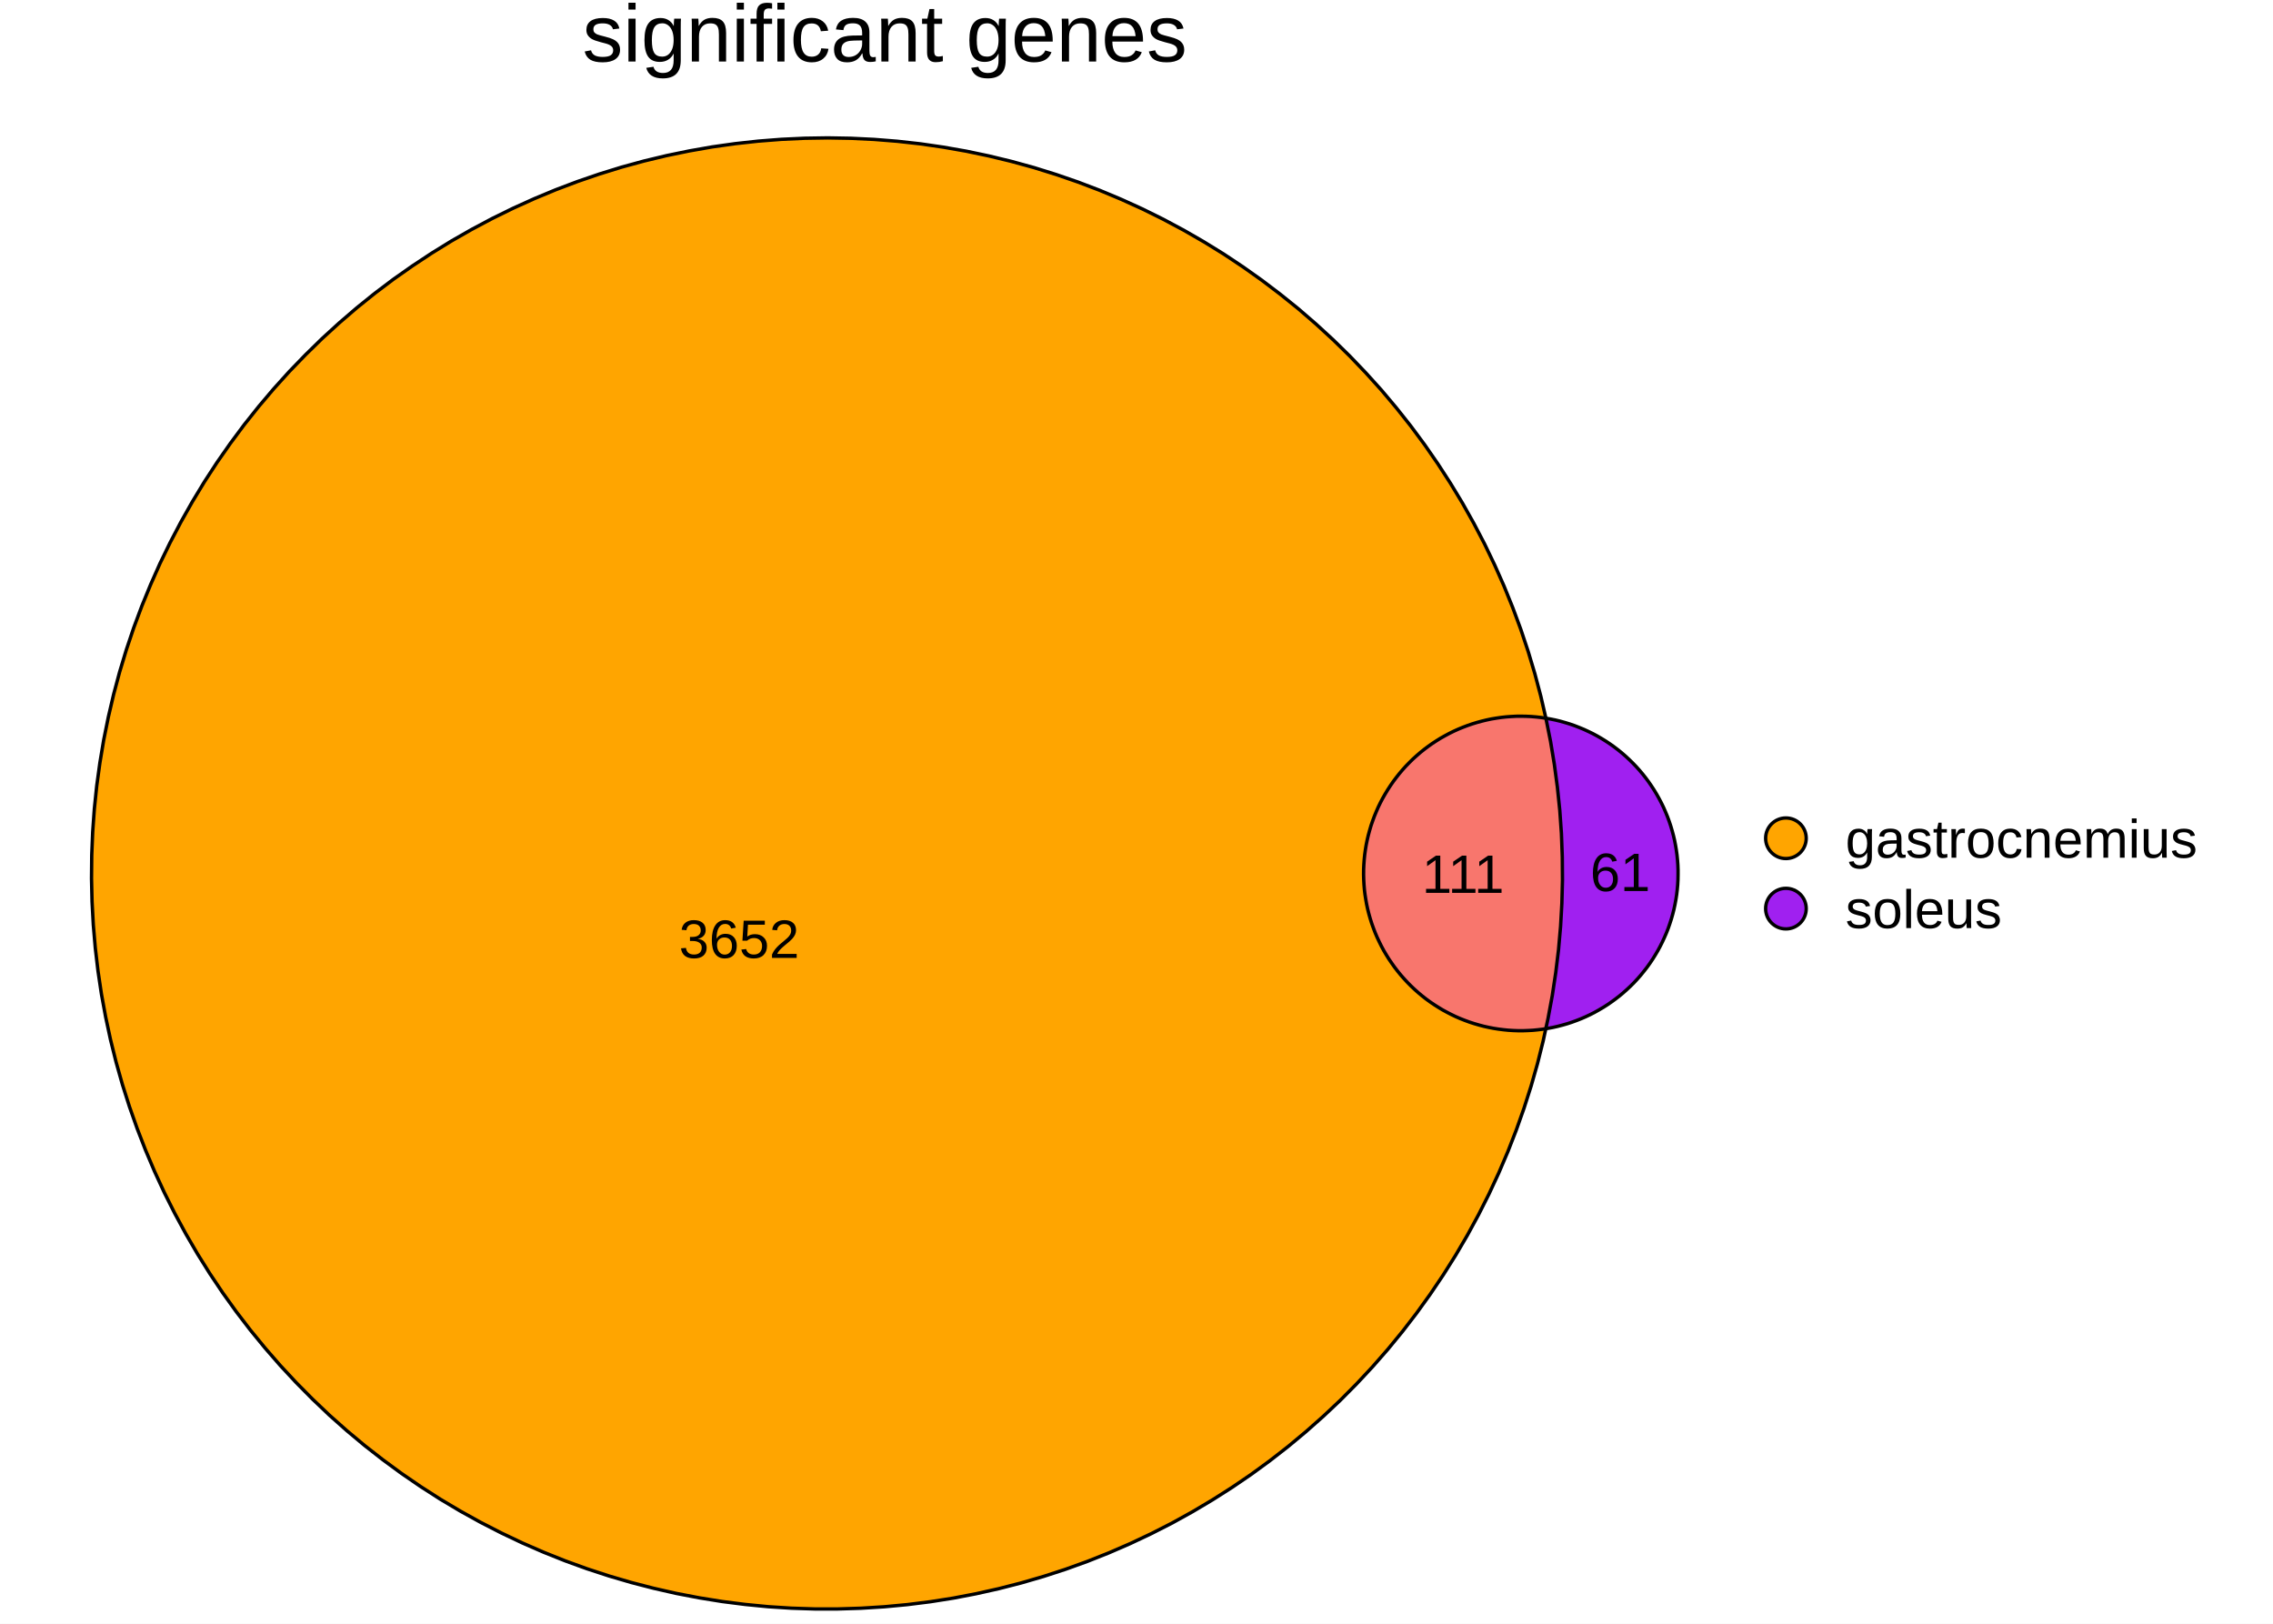
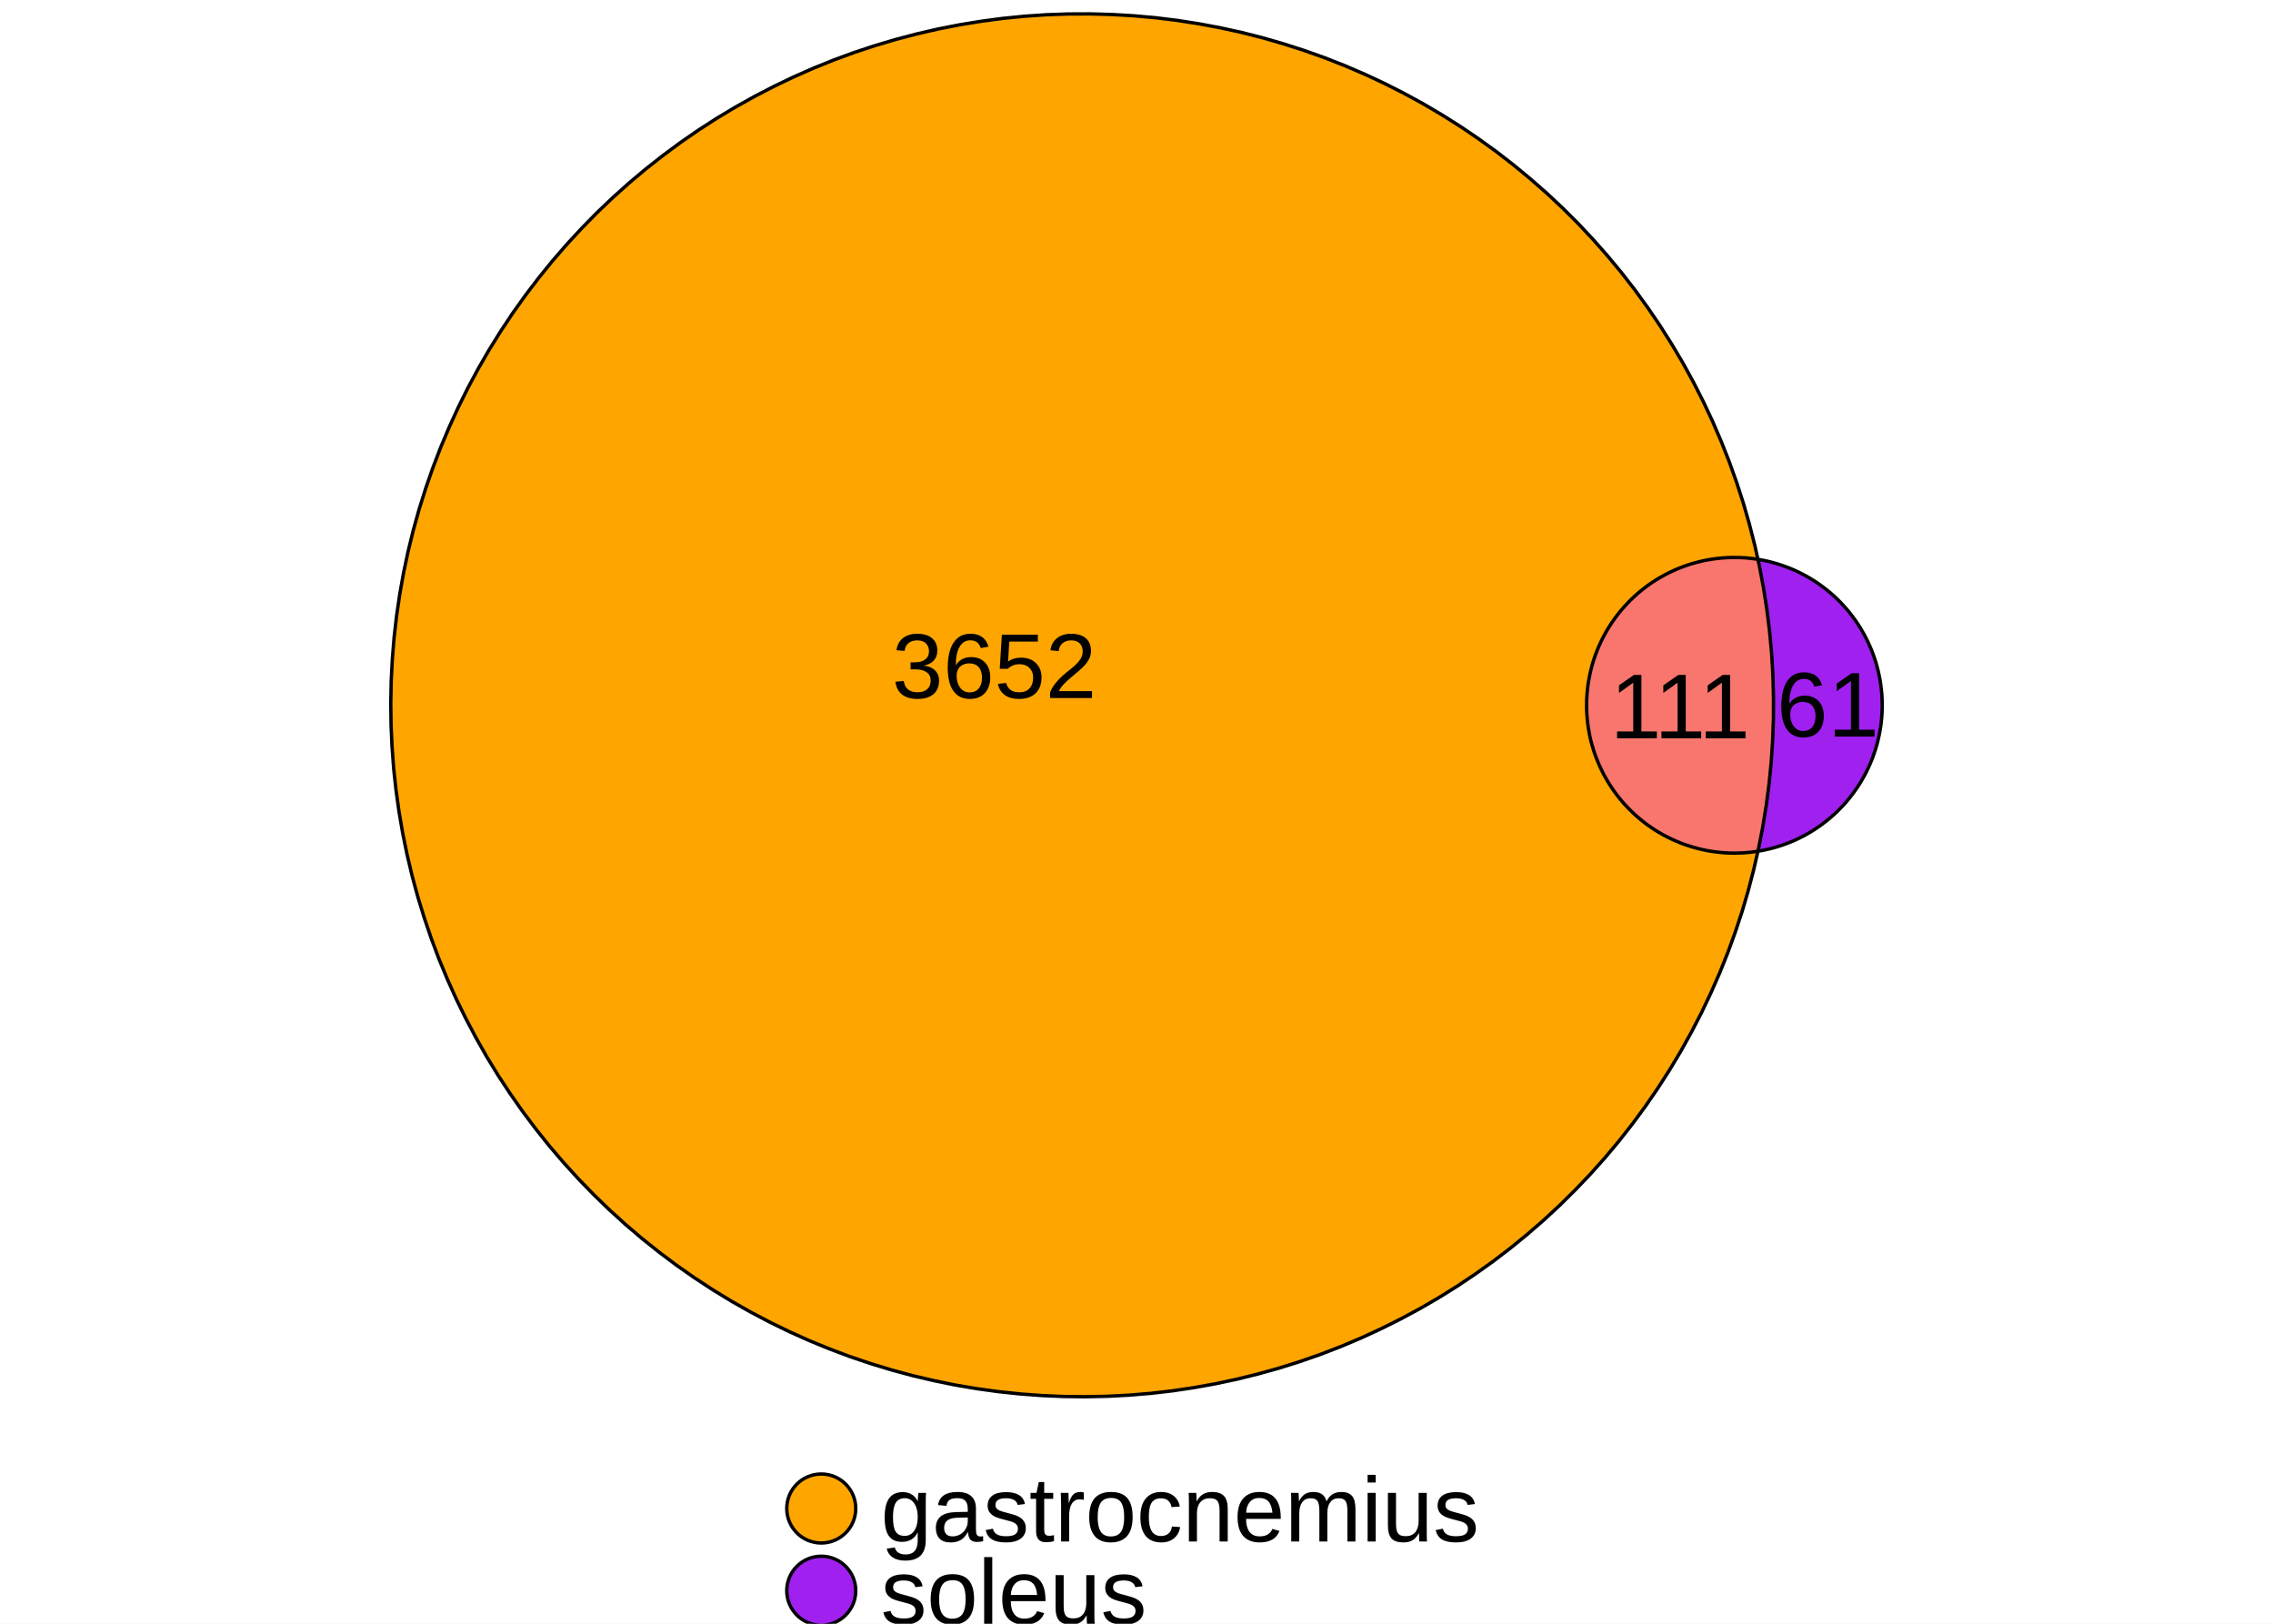
<svg xmlns="http://www.w3.org/2000/svg" class="svglite" width="504.00pt" height="360.00pt" viewBox="0 0 504.00 360.00">
  <defs>
    <style type="text/css">
    .svglite line, .svglite polyline, .svglite polygon, .svglite path, .svglite rect, .svglite circle {
      fill: none;
      stroke: #000000;
      stroke-linecap: round;
      stroke-linejoin: round;
      stroke-miterlimit: 10.00;
    }
    .svglite text {
      white-space: pre;
    }
  </style>
  </defs>
  <rect width="100%" height="100%" style="stroke: none; fill: #FFFFFF;" />
  <defs>
    <clipPath id="cpMC4wMHw1MDQuMDB8MC4wMHwzNjAuMDA=">
      <rect x="0.00" y="0.00" width="504.00" height="360.00" />
    </clipPath>
  </defs>
  <g clip-path="url(#cpMC4wMHw1MDQuMDB8MC4wMHwzNjAuMDA=)">
-     <text x="196.19" y="13.65" text-anchor="middle" style="font-size: 18.00px; font-family: &quot;Arial&quot;;" textLength="134.06px" lengthAdjust="spacingAndGlyphs">significant genes</text>
-     <circle cx="396.00" cy="185.85" r="4.50" style="stroke-width: 0.75; fill: #FFA500;" />
-     <text x="409.20" y="190.16" style="font-size: 12.00px; font-family: &quot;Arial&quot;;" textLength="78.03px" lengthAdjust="spacingAndGlyphs">gastrocnemius</text>
-     <circle cx="396.00" cy="201.45" r="4.50" style="stroke-width: 0.75; fill: #A020F0;" />
-     <text x="409.20" y="205.76" style="font-size: 12.00px; font-family: &quot;Arial&quot;;" textLength="34.68px" lengthAdjust="spacingAndGlyphs">soleus</text>
-     <path d="M 190.91 356.56 L 196.05 356.24 L 201.18 355.76 L 206.29 355.12 L 211.37 354.32 L 216.43 353.35 L 221.45 352.23 L 226.44 350.95 L 231.39 349.51 L 236.28 347.92 L 241.13 346.17 L 245.91 344.27 L 250.63 342.22 L 255.29 340.02 L 259.88 337.68 L 264.38 335.19 L 268.81 332.56 L 273.15 329.80 L 277.41 326.90 L 281.57 323.86 L 285.63 320.70 L 289.59 317.40 L 293.44 313.99 L 297.19 310.46 L 300.82 306.80 L 304.33 303.04 L 307.72 299.17 L 310.99 295.19 L 314.13 291.11 L 317.14 286.93 L 320.02 282.66 L 322.76 278.31 L 325.37 273.86 L 327.83 269.34 L 330.15 264.74 L 332.32 260.07 L 334.34 255.34 L 336.21 250.54 L 337.93 245.69 L 339.50 240.78 L 340.91 235.83 L 342.16 230.84 L 342.76 228.07 L 342.12 228.18 L 341.03 228.31 L 339.93 228.42 L 338.83 228.48 L 337.73 228.52 L 336.63 228.52 L 335.53 228.48 L 334.43 228.41 L 333.34 228.30 L 332.24 228.16 L 331.16 227.99 L 330.08 227.78 L 329.00 227.54 L 327.94 227.26 L 326.88 226.95 L 325.83 226.61 L 324.80 226.23 L 323.78 225.83 L 322.77 225.39 L 321.77 224.91 L 320.80 224.41 L 319.83 223.88 L 318.89 223.31 L 317.96 222.72 L 317.05 222.10 L 316.16 221.45 L 315.30 220.77 L 314.45 220.06 L 313.63 219.33 L 312.83 218.57 L 312.06 217.79 L 311.31 216.98 L 310.58 216.15 L 309.89 215.30 L 309.22 214.43 L 308.58 213.53 L 307.96 212.62 L 307.38 211.69 L 306.82 210.74 L 306.30 209.77 L 305.81 208.78 L 305.34 207.78 L 304.91 206.77 L 304.52 205.74 L 304.15 204.71 L 303.82 203.66 L 303.52 202.60 L 303.25 201.53 L 303.02 200.45 L 302.83 199.37 L 302.66 198.28 L 302.53 197.19 L 302.44 196.09 L 302.38 194.99 L 302.35 193.89 L 302.36 192.79 L 302.41 191.69 L 302.49 190.59 L 302.60 189.50 L 302.75 188.41 L 302.93 187.32 L 303.15 186.24 L 303.40 185.17 L 303.69 184.11 L 304.00 183.05 L 304.36 182.01 L 304.74 180.98 L 305.16 179.96 L 305.60 178.95 L 306.08 177.96 L 306.59 176.99 L 307.14 176.03 L 307.71 175.09 L 308.31 174.17 L 308.94 173.26 L 309.60 172.38 L 310.28 171.52 L 310.99 170.68 L 311.73 169.86 L 312.50 169.07 L 313.28 168.30 L 314.10 167.56 L 314.93 166.84 L 315.79 166.15 L 316.67 165.49 L 317.57 164.85 L 318.49 164.25 L 319.42 163.67 L 320.38 163.13 L 321.35 162.61 L 322.34 162.12 L 323.34 161.67 L 324.36 161.25 L 325.39 160.86 L 326.43 160.50 L 327.48 160.18 L 328.54 159.89 L 329.61 159.63 L 330.69 159.40 L 331.78 159.22 L 332.87 159.06 L 333.96 158.94 L 335.06 158.86 L 336.16 158.80 L 337.26 158.79 L 338.36 158.81 L 339.46 158.86 L 340.56 158.95 L 341.65 159.07 L 342.74 159.23 L 342.78 159.24 L 341.64 154.32 L 340.32 149.34 L 338.84 144.41 L 337.21 139.53 L 335.42 134.70 L 333.49 129.93 L 331.40 125.22 L 329.17 120.58 L 326.79 116.02 L 324.27 111.53 L 321.60 107.12 L 318.80 102.80 L 315.87 98.57 L 312.80 94.43 L 309.60 90.40 L 306.28 86.46 L 302.83 82.64 L 299.27 78.92 L 295.59 75.32 L 291.80 71.84 L 287.90 68.47 L 283.89 65.24 L 279.79 62.13 L 275.59 59.15 L 271.30 56.30 L 266.92 53.60 L 262.46 51.03 L 257.91 48.60 L 253.30 46.32 L 248.61 44.19 L 243.86 42.20 L 239.05 40.37 L 234.18 38.69 L 229.27 37.16 L 224.30 35.79 L 219.30 34.58 L 214.26 33.52 L 209.19 32.63 L 204.09 31.89 L 198.97 31.32 L 193.84 30.91 L 188.70 30.66 L 183.55 30.57 L 178.40 30.65 L 173.26 30.89 L 168.13 31.29 L 163.01 31.85 L 157.91 32.57 L 152.84 33.46 L 147.80 34.50 L 142.79 35.70 L 137.82 37.06 L 132.90 38.58 L 128.03 40.25 L 123.22 42.07 L 118.46 44.05 L 113.77 46.17 L 109.15 48.44 L 104.60 50.86 L 100.13 53.41 L 95.75 56.11 L 91.45 58.95 L 87.24 61.91 L 83.13 65.01 L 79.12 68.24 L 75.21 71.60 L 71.41 75.07 L 67.73 78.67 L 64.15 82.37 L 60.70 86.19 L 57.37 90.12 L 54.16 94.15 L 51.09 98.28 L 48.14 102.50 L 45.33 106.81 L 42.66 111.22 L 40.13 115.70 L 37.74 120.26 L 35.49 124.89 L 33.40 129.60 L 31.45 134.36 L 29.65 139.19 L 28.01 144.07 L 26.52 149.00 L 25.19 153.97 L 24.02 158.98 L 23.00 164.03 L 22.15 169.11 L 21.45 174.21 L 20.92 179.33 L 20.55 184.47 L 20.34 189.61 L 20.29 194.76 L 20.41 199.91 L 20.69 205.05 L 21.13 210.18 L 21.73 215.29 L 22.49 220.39 L 23.42 225.45 L 24.50 230.49 L 25.74 235.48 L 27.14 240.44 L 28.70 245.35 L 30.41 250.20 L 32.27 255.00 L 34.28 259.74 L 36.44 264.42 L 38.75 269.02 L 41.20 273.55 L 43.79 278.00 L 46.52 282.36 L 49.39 286.64 L 52.39 290.82 L 55.53 294.91 L 58.79 298.89 L 62.17 302.77 L 65.68 306.54 L 69.30 310.20 L 73.03 313.75 L 76.88 317.17 L 80.83 320.47 L 84.89 323.64 L 89.04 326.69 L 93.29 329.60 L 97.62 332.38 L 102.04 335.01 L 106.55 337.51 L 111.13 339.86 L 115.78 342.07 L 120.50 344.13 L 125.28 346.04 L 130.12 347.80 L 135.01 349.40 L 139.95 350.85 L 144.94 352.14 L 149.96 353.28 L 155.02 354.25 L 160.10 355.07 L 165.21 355.72 L 170.33 356.22 L 175.47 356.55 L 180.62 356.72 L 185.77 356.72 Z" style="fill-rule: nonzero; fill: #FFA500; stroke-width: 0.75; stroke: none;" />
-     <path d="M 343.21 228.00 L 344.29 227.80 L 345.36 227.56 L 346.43 227.28 L 347.49 226.98 L 348.53 226.64 L 349.57 226.26 L 350.59 225.86 L 351.60 225.42 L 352.60 224.95 L 353.58 224.45 L 354.54 223.91 L 355.49 223.35 L 356.42 222.76 L 357.32 222.14 L 358.21 221.49 L 359.08 220.82 L 359.93 220.11 L 360.75 219.38 L 361.55 218.63 L 362.33 217.85 L 363.08 217.04 L 363.81 216.21 L 364.50 215.36 L 365.18 214.49 L 365.82 213.60 L 366.44 212.68 L 367.02 211.75 L 367.58 210.80 L 368.10 209.84 L 368.60 208.85 L 369.06 207.85 L 369.50 206.84 L 369.90 205.82 L 370.26 204.78 L 370.60 203.73 L 370.90 202.67 L 371.17 201.60 L 371.40 200.53 L 371.60 199.45 L 371.77 198.36 L 371.90 197.26 L 372.00 196.17 L 372.06 195.07 L 372.08 193.97 L 372.08 192.87 L 372.04 191.77 L 371.96 190.67 L 371.85 189.57 L 371.70 188.48 L 371.52 187.40 L 371.31 186.32 L 371.06 185.25 L 370.77 184.18 L 370.46 183.13 L 370.11 182.08 L 369.73 181.05 L 369.31 180.03 L 368.87 179.02 L 368.39 178.03 L 367.88 177.06 L 367.34 176.10 L 366.77 175.15 L 366.17 174.23 L 365.55 173.33 L 364.89 172.44 L 364.21 171.58 L 363.50 170.74 L 362.76 169.92 L 362.00 169.13 L 361.21 168.36 L 360.40 167.61 L 359.57 166.89 L 358.71 166.20 L 357.83 165.53 L 356.94 164.90 L 356.02 164.29 L 355.08 163.71 L 354.13 163.16 L 353.16 162.64 L 352.17 162.16 L 351.17 161.70 L 350.15 161.28 L 349.12 160.88 L 348.08 160.52 L 347.03 160.20 L 345.97 159.90 L 344.90 159.64 L 343.82 159.42 L 342.78 159.24 L 342.80 159.34 L 343.81 164.39 L 344.65 169.47 L 345.33 174.57 L 345.86 179.69 L 346.22 184.83 L 346.41 189.97 L 346.45 195.12 L 346.32 200.27 L 346.03 205.41 L 345.58 210.54 L 344.96 215.65 L 344.19 220.74 L 343.25 225.81 L 342.76 228.07 Z" style="fill-rule: nonzero; fill: #A020F0; stroke-width: 0.75; stroke: none;" />
-     <path d="M 338.83 228.48 L 339.93 228.42 L 341.03 228.31 L 342.12 228.18 L 342.76 228.07 L 343.25 225.81 L 344.19 220.74 L 344.96 215.65 L 345.58 210.54 L 346.03 205.41 L 346.32 200.27 L 346.45 195.12 L 346.41 189.97 L 346.22 184.83 L 345.86 179.69 L 345.33 174.57 L 344.65 169.47 L 343.81 164.39 L 342.80 159.34 L 342.78 159.24 L 342.74 159.23 L 341.65 159.07 L 340.56 158.95 L 339.46 158.86 L 338.36 158.81 L 337.26 158.79 L 336.16 158.80 L 335.06 158.86 L 333.96 158.94 L 332.87 159.06 L 331.78 159.22 L 330.69 159.40 L 329.61 159.63 L 328.54 159.89 L 327.48 160.18 L 326.43 160.50 L 325.39 160.86 L 324.36 161.25 L 323.34 161.67 L 322.34 162.12 L 321.35 162.61 L 320.38 163.13 L 319.42 163.67 L 318.49 164.25 L 317.57 164.85 L 316.67 165.49 L 315.79 166.15 L 314.93 166.84 L 314.10 167.56 L 313.28 168.30 L 312.50 169.07 L 311.73 169.86 L 310.99 170.68 L 310.28 171.52 L 309.60 172.38 L 308.94 173.26 L 308.31 174.17 L 307.71 175.09 L 307.14 176.03 L 306.59 176.99 L 306.08 177.96 L 305.60 178.95 L 305.16 179.96 L 304.74 180.98 L 304.36 182.01 L 304.00 183.05 L 303.69 184.11 L 303.40 185.17 L 303.15 186.24 L 302.93 187.32 L 302.75 188.41 L 302.60 189.50 L 302.49 190.59 L 302.41 191.69 L 302.36 192.79 L 302.35 193.89 L 302.38 194.99 L 302.44 196.09 L 302.53 197.19 L 302.66 198.28 L 302.83 199.37 L 303.02 200.45 L 303.25 201.53 L 303.52 202.60 L 303.82 203.66 L 304.15 204.71 L 304.52 205.74 L 304.91 206.77 L 305.34 207.78 L 305.81 208.78 L 306.30 209.77 L 306.82 210.74 L 307.38 211.69 L 307.96 212.62 L 308.58 213.53 L 309.22 214.43 L 309.89 215.30 L 310.58 216.15 L 311.31 216.98 L 312.06 217.79 L 312.83 218.57 L 313.63 219.33 L 314.45 220.06 L 315.30 220.77 L 316.16 221.45 L 317.05 222.10 L 317.96 222.72 L 318.89 223.31 L 319.83 223.88 L 320.80 224.41 L 321.77 224.91 L 322.77 225.39 L 323.78 225.83 L 324.80 226.23 L 325.83 226.61 L 326.88 226.95 L 327.94 227.26 L 329.00 227.54 L 330.08 227.78 L 331.16 227.99 L 332.24 228.16 L 333.34 228.30 L 334.43 228.41 L 335.53 228.48 L 336.63 228.52 L 337.73 228.52 Z" style="fill-rule: nonzero; fill: #F8766D; stroke-width: 0.75; stroke: none;" />
-     <polyline points="95.75,56.11 91.45,58.95 87.24,61.91 83.13,65.01 79.12,68.24 75.21,71.60 71.41,75.07 67.73,78.67 64.15,82.37 60.70,86.19 57.37,90.12 54.16,94.15 51.09,98.28 48.14,102.50 45.33,106.81 42.66,111.22 40.13,115.70 37.74,120.26 35.49,124.89 33.40,129.60 31.45,134.36 29.65,139.19 28.01,144.07 26.52,149.00 25.19,153.97 24.02,158.98 23.00,164.03 22.15,169.11 21.45,174.21 20.92,179.33 20.55,184.47 20.34,189.61 20.29,194.76 20.41,199.91 20.69,205.05 21.13,210.18 21.73,215.29 22.49,220.39 23.42,225.45 24.50,230.49 25.74,235.48 27.14,240.44 28.70,245.35 30.41,250.20 32.27,255.00 34.28,259.74 36.44,264.42 38.75,269.02 41.20,273.55 43.79,278.00 46.52,282.36 49.39,286.64 52.39,290.82 55.53,294.91 58.79,298.89 62.17,302.77 65.68,306.54 69.30,310.20 73.03,313.75 76.88,317.17 80.83,320.47 84.89,323.64 89.04,326.69 93.29,329.60 97.62,332.38 102.04,335.01 106.55,337.51 111.13,339.86 115.78,342.07 120.50,344.13 125.28,346.04 130.12,347.80 135.01,349.40 139.95,350.85 144.94,352.14 149.96,353.28 155.02,354.25 160.10,355.07 165.21,355.72 170.33,356.22 175.47,356.55 180.62,356.72 185.77,356.72 190.91,356.56 196.05,356.24 201.18,355.76 206.29,355.12 211.37,354.32 216.43,353.35 221.45,352.23 226.44,350.95 231.39,349.51 236.28,347.92 241.13,346.17 245.91,344.27 250.63,342.22 255.29,340.02 259.88,337.68 264.38,335.19 268.81,332.56 273.15,329.80 277.41,326.90 281.57,323.86 285.63,320.70 289.59,317.40 293.44,313.99 297.19,310.46 300.82,306.80 304.33,303.04 307.72,299.17 310.99,295.19 314.13,291.11 317.14,286.93 320.02,282.66 322.76,278.31 325.37,273.86 327.83,269.34 330.15,264.74 332.32,260.07 334.34,255.34 336.21,250.54 337.93,245.69 339.50,240.78 340.91,235.83 342.16,230.84 343.25,225.81 344.19,220.74 344.96,215.65 345.58,210.54 346.03,205.41 346.32,200.27 346.45,195.12 346.41,189.97 346.22,184.83 345.86,179.69 345.33,174.57 344.65,169.47 343.81,164.39 342.80,159.34 341.64,154.32 340.32,149.34 338.84,144.41 337.21,139.53 335.42,134.70 333.49,129.93 331.40,125.22 329.17,120.58 326.79,116.02 324.27,111.53 321.60,107.12 318.80,102.80 315.87,98.57 312.80,94.43 309.60,90.40 306.28,86.46 302.83,82.64 299.27,78.92 295.59,75.32 291.80,71.84 287.90,68.47 283.89,65.24 279.79,62.13 275.59,59.15 271.30,56.30 266.92,53.60 262.46,51.03 257.91,48.60 253.30,46.32 248.61,44.19 243.86,42.20 239.05,40.37 234.18,38.69 229.27,37.16 224.30,35.79 219.30,34.58 214.26,33.52 209.19,32.63 204.09,31.89 198.97,31.32 193.84,30.91 188.70,30.66 183.55,30.57 178.40,30.65 173.26,30.89 168.13,31.29 163.01,31.85 157.91,32.57 152.84,33.46 147.80,34.50 142.79,35.70 137.82,37.06 132.90,38.58 128.03,40.25 123.22,42.07 118.46,44.05 113.77,46.17 109.15,48.44 104.60,50.86 100.13,53.41 95.75,56.11 " style="stroke-width: 0.75;" />
-     <polyline points="318.49,164.25 317.57,164.85 316.67,165.49 315.79,166.15 314.93,166.84 314.10,167.56 313.28,168.30 312.50,169.07 311.73,169.86 310.99,170.68 310.28,171.52 309.60,172.38 308.94,173.26 308.31,174.17 307.71,175.09 307.14,176.03 306.59,176.99 306.08,177.96 305.60,178.95 305.16,179.96 304.74,180.98 304.36,182.01 304.00,183.05 303.69,184.11 303.40,185.17 303.15,186.24 302.93,187.32 302.75,188.41 302.60,189.50 302.49,190.59 302.41,191.69 302.36,192.79 302.35,193.89 302.38,194.99 302.44,196.09 302.53,197.19 302.66,198.28 302.83,199.37 303.02,200.45 303.25,201.53 303.52,202.60 303.82,203.66 304.15,204.71 304.52,205.74 304.91,206.77 305.34,207.78 305.81,208.78 306.30,209.77 306.82,210.74 307.38,211.69 307.96,212.62 308.58,213.53 309.22,214.43 309.89,215.30 310.58,216.15 311.31,216.98 312.06,217.79 312.83,218.57 313.63,219.33 314.45,220.06 315.30,220.77 316.16,221.45 317.05,222.10 317.96,222.72 318.89,223.31 319.83,223.88 320.80,224.41 321.77,224.91 322.77,225.39 323.78,225.83 324.80,226.23 325.83,226.61 326.88,226.95 327.94,227.26 329.00,227.54 330.08,227.78 331.16,227.99 332.24,228.16 333.34,228.30 334.43,228.41 335.53,228.48 336.63,228.52 337.73,228.52 338.83,228.48 339.93,228.42 341.03,228.31 342.12,228.18 343.21,228.00 344.29,227.80 345.36,227.56 346.43,227.28 347.49,226.98 348.53,226.64 349.57,226.26 350.59,225.86 351.60,225.42 352.60,224.95 353.58,224.45 354.54,223.91 355.49,223.35 356.42,222.76 357.32,222.14 358.21,221.49 359.08,220.82 359.93,220.11 360.75,219.38 361.55,218.63 362.33,217.85 363.08,217.04 363.81,216.21 364.50,215.36 365.18,214.49 365.82,213.60 366.44,212.68 367.02,211.75 367.58,210.80 368.10,209.84 368.60,208.85 369.06,207.85 369.50,206.84 369.90,205.82 370.26,204.78 370.60,203.73 370.90,202.67 371.17,201.60 371.40,200.53 371.60,199.45 371.77,198.36 371.90,197.26 372.00,196.17 372.06,195.07 372.08,193.97 372.08,192.87 372.04,191.77 371.96,190.67 371.85,189.57 371.70,188.48 371.52,187.40 371.31,186.32 371.06,185.25 370.77,184.18 370.46,183.13 370.11,182.08 369.73,181.05 369.31,180.03 368.87,179.02 368.39,178.03 367.88,177.06 367.34,176.10 366.77,175.15 366.17,174.23 365.55,173.33 364.89,172.44 364.21,171.58 363.50,170.74 362.76,169.92 362.00,169.13 361.21,168.36 360.40,167.61 359.57,166.89 358.71,166.20 357.83,165.53 356.94,164.90 356.02,164.29 355.08,163.71 354.13,163.16 353.16,162.64 352.17,162.16 351.17,161.70 350.15,161.28 349.12,160.88 348.08,160.52 347.03,160.20 345.97,159.90 344.90,159.64 343.82,159.42 342.74,159.23 341.65,159.07 340.56,158.95 339.46,158.86 338.36,158.81 337.26,158.79 336.16,158.80 335.06,158.86 333.96,158.94 332.87,159.06 331.78,159.22 330.69,159.40 329.61,159.63 328.54,159.89 327.48,160.18 326.43,160.50 325.39,160.86 324.36,161.25 323.34,161.67 322.34,162.12 321.35,162.61 320.38,163.13 319.42,163.67 318.49,164.25 " style="stroke-width: 0.75;" />
-     <text x="163.90" y="212.38" text-anchor="middle" style="font-size: 12.00px; font-family: &quot;Arial&quot;;" textLength="26.70px" lengthAdjust="spacingAndGlyphs">3652</text>
-     <text x="359.26" y="197.56" text-anchor="middle" style="font-size: 12.00px; font-family: &quot;Arial&quot;;" textLength="13.35px" lengthAdjust="spacingAndGlyphs">61</text>
-     <text x="324.40" y="197.96" text-anchor="middle" style="font-size: 12.00px; font-family: &quot;Arial&quot;;" textLength="20.02px" lengthAdjust="spacingAndGlyphs">111</text>
+     <circle cx="182.10" cy="334.45" r="7.65" style="stroke-width: 0.75; fill: #FFA500;" />
+     <text x="195.30" y="341.77" style="font-size: 20.40px; font-family: &quot;Arial&quot;;" textLength="132.60px" lengthAdjust="spacingAndGlyphs">gastrocnemius</text>
+     <circle cx="182.10" cy="352.68" r="7.65" style="stroke-width: 0.75; fill: #A020F0;" />
+     <text x="195.30" y="360.00" style="font-size: 20.40px; font-family: &quot;Arial&quot;;" textLength="58.94px" lengthAdjust="spacingAndGlyphs">soleus</text>
+     <path d="M 245.52 309.57 L 250.36 309.32 L 255.18 308.92 L 259.99 308.36 L 264.77 307.65 L 269.54 306.79 L 274.27 305.78 L 278.97 304.62 L 283.63 303.32 L 288.25 301.87 L 292.82 300.27 L 297.34 298.53 L 301.79 296.65 L 306.19 294.62 L 310.52 292.46 L 314.78 290.17 L 318.97 287.74 L 323.08 285.18 L 327.10 282.49 L 331.04 279.68 L 334.89 276.74 L 338.64 273.68 L 342.30 270.51 L 345.85 267.22 L 349.29 263.82 L 352.63 260.32 L 355.86 256.71 L 358.97 253.00 L 361.96 249.19 L 364.83 245.30 L 367.57 241.31 L 370.19 237.24 L 372.68 233.09 L 375.03 228.86 L 377.26 224.56 L 379.34 220.19 L 381.29 215.76 L 383.09 211.27 L 384.75 206.72 L 386.27 202.13 L 387.64 197.48 L 388.86 192.80 L 389.79 188.73 L 388.86 188.86 L 387.83 188.98 L 386.80 189.07 L 385.77 189.12 L 384.73 189.14 L 383.70 189.13 L 382.66 189.09 L 381.63 189.01 L 380.60 188.90 L 379.58 188.76 L 378.56 188.59 L 377.54 188.38 L 376.54 188.14 L 375.54 187.87 L 374.55 187.57 L 373.57 187.24 L 372.60 186.88 L 371.64 186.48 L 370.70 186.06 L 369.77 185.61 L 368.85 185.13 L 367.95 184.62 L 367.07 184.08 L 366.20 183.51 L 365.35 182.92 L 364.52 182.30 L 363.72 181.65 L 362.93 180.98 L 362.16 180.28 L 361.42 179.56 L 360.70 178.82 L 360.00 178.06 L 359.33 177.27 L 358.68 176.46 L 358.06 175.64 L 357.47 174.79 L 356.90 173.92 L 356.36 173.04 L 355.84 172.14 L 355.36 171.23 L 354.91 170.30 L 354.48 169.35 L 354.09 168.40 L 353.72 167.43 L 353.39 166.45 L 353.09 165.46 L 352.81 164.46 L 352.57 163.45 L 352.37 162.44 L 352.19 161.42 L 352.05 160.40 L 351.94 159.37 L 351.86 158.34 L 351.81 157.30 L 351.80 156.27 L 351.82 155.23 L 351.87 154.20 L 351.96 153.17 L 352.07 152.14 L 352.22 151.12 L 352.41 150.10 L 352.62 149.08 L 352.87 148.08 L 353.14 147.08 L 353.45 146.09 L 353.79 145.12 L 354.16 144.15 L 354.56 143.20 L 354.99 142.26 L 355.45 141.33 L 355.94 140.42 L 356.46 139.52 L 357.01 138.64 L 357.58 137.78 L 358.18 136.94 L 358.81 136.11 L 359.46 135.31 L 360.14 134.53 L 360.84 133.77 L 361.56 133.03 L 362.31 132.32 L 363.08 131.62 L 363.87 130.96 L 364.69 130.32 L 365.52 129.70 L 366.37 129.11 L 367.24 128.55 L 368.13 128.02 L 369.03 127.52 L 369.95 127.04 L 370.88 126.59 L 371.83 126.17 L 372.79 125.79 L 373.76 125.43 L 374.74 125.10 L 375.73 124.81 L 376.73 124.55 L 377.74 124.31 L 378.76 124.11 L 379.78 123.95 L 380.81 123.81 L 381.84 123.71 L 382.87 123.64 L 383.90 123.60 L 384.94 123.60 L 385.97 123.62 L 387.00 123.68 L 388.03 123.78 L 389.06 123.90 L 389.79 124.01 L 389.09 120.87 L 387.89 116.18 L 386.55 111.53 L 385.06 106.93 L 383.43 102.37 L 381.65 97.87 L 379.74 93.42 L 377.68 89.04 L 375.49 84.73 L 373.16 80.48 L 370.69 76.32 L 368.10 72.23 L 365.38 68.23 L 362.54 64.31 L 359.57 60.49 L 356.48 56.76 L 353.28 53.13 L 349.97 49.60 L 346.54 46.18 L 343.01 42.87 L 339.37 39.68 L 335.64 36.60 L 331.81 33.63 L 327.89 30.80 L 323.88 28.08 L 319.79 25.50 L 315.62 23.04 L 311.37 20.72 L 307.06 18.53 L 302.67 16.48 L 298.22 14.57 L 293.72 12.80 L 289.16 11.18 L 284.55 9.70 L 279.90 8.36 L 275.21 7.17 L 270.48 6.14 L 265.72 5.25 L 260.94 4.51 L 256.13 3.92 L 251.31 3.49 L 246.48 3.21 L 241.64 3.08 L 236.80 3.10 L 231.97 3.27 L 227.14 3.60 L 222.32 4.08 L 217.52 4.72 L 212.75 5.50 L 208.00 6.43 L 203.28 7.52 L 198.60 8.75 L 193.96 10.13 L 189.36 11.65 L 184.82 13.32 L 180.33 15.13 L 175.90 17.09 L 171.54 19.18 L 167.24 21.41 L 163.02 23.77 L 158.87 26.26 L 154.80 28.89 L 150.82 31.64 L 146.93 34.52 L 143.13 37.51 L 139.42 40.63 L 135.82 43.86 L 132.32 47.20 L 128.93 50.66 L 125.65 54.21 L 122.48 57.87 L 119.43 61.63 L 116.50 65.48 L 113.69 69.42 L 111.01 73.45 L 108.45 77.57 L 106.03 81.76 L 103.74 86.02 L 101.59 90.36 L 99.58 94.76 L 97.70 99.22 L 95.97 103.74 L 94.38 108.31 L 92.93 112.93 L 91.63 117.59 L 90.48 122.29 L 89.48 127.03 L 88.63 131.79 L 87.93 136.58 L 87.38 141.39 L 86.99 146.22 L 86.74 151.05 L 86.65 155.89 L 86.71 160.73 L 86.93 165.56 L 87.29 170.39 L 87.81 175.20 L 88.48 180.00 L 89.30 184.77 L 90.27 189.51 L 91.39 194.22 L 92.66 198.89 L 94.08 203.52 L 95.64 208.10 L 97.34 212.63 L 99.19 217.10 L 101.18 221.52 L 103.31 225.86 L 105.57 230.14 L 107.96 234.35 L 110.49 238.48 L 113.15 242.52 L 115.93 246.48 L 118.84 250.35 L 121.86 254.13 L 125.01 257.81 L 128.27 261.39 L 131.64 264.86 L 135.12 268.23 L 138.70 271.48 L 142.39 274.62 L 146.17 277.64 L 150.04 280.54 L 154.01 283.32 L 158.06 285.97 L 162.19 288.49 L 166.40 290.88 L 170.68 293.13 L 175.03 295.25 L 179.45 297.23 L 183.93 299.07 L 188.46 300.77 L 193.04 302.32 L 197.67 303.73 L 202.35 304.99 L 207.06 306.10 L 211.80 307.07 L 216.57 307.88 L 221.37 308.54 L 226.18 309.05 L 231.01 309.41 L 235.84 309.62 L 240.68 309.67 Z" style="fill-rule: nonzero; fill: #FFA500; stroke-width: 0.75; stroke: none;" />
+     <path d="M 389.88 188.71 L 390.90 188.53 L 391.91 188.31 L 392.92 188.07 L 393.91 187.79 L 394.90 187.48 L 395.88 187.13 L 396.84 186.76 L 397.80 186.36 L 398.74 185.93 L 399.66 185.47 L 400.57 184.98 L 401.47 184.46 L 402.35 183.91 L 403.21 183.33 L 404.05 182.73 L 404.87 182.10 L 405.67 181.45 L 406.46 180.77 L 407.22 180.07 L 407.95 179.34 L 408.67 178.59 L 409.36 177.82 L 410.02 177.03 L 410.66 176.22 L 411.27 175.38 L 411.86 174.53 L 412.42 173.66 L 412.95 172.77 L 413.46 171.87 L 413.93 170.95 L 414.38 170.01 L 414.79 169.07 L 415.18 168.11 L 415.53 167.13 L 415.86 166.15 L 416.15 165.16 L 416.41 164.16 L 416.64 163.15 L 416.84 162.13 L 417.01 161.11 L 417.14 160.09 L 417.24 159.06 L 417.31 158.02 L 417.35 156.99 L 417.35 155.95 L 417.32 154.92 L 417.26 153.89 L 417.16 152.86 L 417.03 151.83 L 416.88 150.81 L 416.68 149.79 L 416.46 148.78 L 416.20 147.78 L 415.92 146.78 L 415.60 145.80 L 415.25 144.82 L 414.87 143.86 L 414.46 142.91 L 414.02 141.98 L 413.55 141.05 L 413.05 140.15 L 412.53 139.25 L 411.97 138.38 L 411.39 137.52 L 410.78 136.69 L 410.15 135.87 L 409.49 135.07 L 408.80 134.30 L 408.10 133.54 L 407.36 132.81 L 406.61 132.10 L 405.83 131.42 L 405.03 130.76 L 404.21 130.13 L 403.38 129.52 L 402.52 128.94 L 401.64 128.39 L 400.75 127.86 L 399.84 127.37 L 398.92 126.90 L 397.98 126.46 L 397.03 126.05 L 396.07 125.68 L 395.10 125.33 L 394.11 125.01 L 393.12 124.73 L 392.11 124.47 L 391.10 124.25 L 390.08 124.06 L 389.79 124.01 L 390.14 125.60 L 391.03 130.35 L 391.78 135.14 L 392.37 139.94 L 392.82 144.76 L 393.11 149.59 L 393.24 154.43 L 393.23 159.27 L 393.06 164.11 L 392.74 168.94 L 392.27 173.75 L 391.64 178.55 L 390.87 183.33 L 389.94 188.08 L 389.79 188.73 Z" style="fill-rule: nonzero; fill: #A020F0; stroke-width: 0.75; stroke: none;" />
+     <path d="M 385.77 189.12 L 386.80 189.07 L 387.83 188.98 L 388.86 188.86 L 389.79 188.73 L 389.94 188.08 L 390.87 183.33 L 391.64 178.55 L 392.27 173.75 L 392.74 168.94 L 393.06 164.11 L 393.23 159.27 L 393.24 154.43 L 393.11 149.59 L 392.82 144.76 L 392.37 139.94 L 391.78 135.14 L 391.03 130.35 L 390.14 125.60 L 389.79 124.01 L 389.06 123.90 L 388.03 123.78 L 387.00 123.68 L 385.97 123.62 L 384.94 123.60 L 383.90 123.60 L 382.87 123.64 L 381.84 123.71 L 380.81 123.81 L 379.78 123.95 L 378.76 124.11 L 377.74 124.31 L 376.73 124.55 L 375.73 124.81 L 374.74 125.10 L 373.76 125.43 L 372.79 125.79 L 371.83 126.17 L 370.88 126.59 L 369.95 127.04 L 369.03 127.52 L 368.13 128.02 L 367.24 128.55 L 366.37 129.11 L 365.52 129.70 L 364.69 130.32 L 363.87 130.96 L 363.08 131.62 L 362.31 132.32 L 361.56 133.03 L 360.84 133.77 L 360.14 134.53 L 359.46 135.31 L 358.81 136.11 L 358.18 136.94 L 357.58 137.78 L 357.01 138.64 L 356.46 139.52 L 355.94 140.42 L 355.45 141.33 L 354.99 142.26 L 354.56 143.20 L 354.16 144.15 L 353.79 145.12 L 353.45 146.09 L 353.14 147.08 L 352.87 148.08 L 352.62 149.08 L 352.41 150.10 L 352.22 151.12 L 352.07 152.14 L 351.96 153.17 L 351.87 154.20 L 351.82 155.23 L 351.80 156.27 L 351.81 157.30 L 351.86 158.34 L 351.94 159.37 L 352.05 160.40 L 352.19 161.42 L 352.37 162.44 L 352.57 163.45 L 352.81 164.46 L 353.09 165.46 L 353.39 166.45 L 353.72 167.43 L 354.09 168.40 L 354.48 169.35 L 354.91 170.30 L 355.36 171.23 L 355.84 172.14 L 356.36 173.04 L 356.90 173.92 L 357.47 174.79 L 358.06 175.64 L 358.68 176.46 L 359.33 177.27 L 360.00 178.06 L 360.70 178.82 L 361.42 179.56 L 362.16 180.28 L 362.93 180.98 L 363.72 181.65 L 364.52 182.30 L 365.35 182.92 L 366.20 183.51 L 367.07 184.08 L 367.95 184.62 L 368.85 185.13 L 369.77 185.61 L 370.70 186.06 L 371.64 186.48 L 372.60 186.88 L 373.57 187.24 L 374.55 187.57 L 375.54 187.87 L 376.54 188.14 L 377.54 188.38 L 378.56 188.59 L 379.58 188.76 L 380.60 188.90 L 381.63 189.01 L 382.66 189.09 L 383.70 189.13 L 384.73 189.14 Z" style="fill-rule: nonzero; fill: #F8766D; stroke-width: 0.75; stroke: none;" />
+     <polyline points="150.82,31.64 146.93,34.52 143.13,37.51 139.42,40.63 135.82,43.86 132.32,47.20 128.93,50.66 125.65,54.21 122.48,57.87 119.43,61.63 116.50,65.48 113.69,69.42 111.01,73.45 108.45,77.57 106.03,81.76 103.74,86.02 101.59,90.36 99.58,94.76 97.70,99.22 95.97,103.74 94.38,108.31 92.93,112.93 91.63,117.59 90.48,122.29 89.48,127.03 88.63,131.79 87.93,136.58 87.38,141.39 86.99,146.22 86.74,151.05 86.65,155.89 86.71,160.73 86.93,165.56 87.29,170.39 87.81,175.20 88.48,180.00 89.30,184.77 90.27,189.51 91.39,194.22 92.66,198.89 94.08,203.52 95.64,208.10 97.34,212.63 99.19,217.10 101.18,221.52 103.31,225.86 105.57,230.14 107.96,234.35 110.49,238.48 113.15,242.52 115.93,246.48 118.84,250.35 121.86,254.13 125.01,257.81 128.27,261.39 131.64,264.86 135.12,268.23 138.70,271.48 142.39,274.62 146.17,277.64 150.04,280.54 154.01,283.32 158.06,285.97 162.19,288.49 166.40,290.88 170.68,293.13 175.03,295.25 179.45,297.23 183.93,299.07 188.46,300.77 193.04,302.32 197.67,303.73 202.35,304.99 207.06,306.10 211.80,307.07 216.57,307.88 221.37,308.54 226.18,309.05 231.01,309.41 235.84,309.62 240.68,309.67 245.52,309.57 250.36,309.32 255.18,308.92 259.99,308.36 264.77,307.65 269.54,306.79 274.27,305.78 278.97,304.62 283.63,303.32 288.25,301.87 292.82,300.27 297.34,298.53 301.79,296.65 306.19,294.62 310.52,292.46 314.78,290.17 318.97,287.74 323.08,285.18 327.10,282.49 331.04,279.68 334.89,276.74 338.64,273.68 342.30,270.51 345.85,267.22 349.29,263.82 352.63,260.32 355.86,256.71 358.97,253.00 361.96,249.19 364.83,245.30 367.57,241.31 370.19,237.24 372.68,233.09 375.03,228.86 377.26,224.56 379.34,220.19 381.29,215.76 383.09,211.27 384.75,206.72 386.27,202.13 387.64,197.48 388.86,192.80 389.94,188.08 390.87,183.33 391.64,178.55 392.27,173.75 392.74,168.94 393.06,164.11 393.23,159.27 393.24,154.43 393.11,149.59 392.82,144.76 392.37,139.94 391.78,135.14 391.03,130.35 390.14,125.60 389.09,120.87 387.89,116.18 386.55,111.53 385.06,106.93 383.43,102.37 381.65,97.87 379.74,93.42 377.68,89.04 375.49,84.73 373.16,80.48 370.69,76.32 368.10,72.23 365.38,68.23 362.54,64.31 359.57,60.49 356.48,56.76 353.28,53.13 349.97,49.60 346.54,46.18 343.01,42.87 339.37,39.68 335.64,36.60 331.81,33.63 327.89,30.80 323.88,28.08 319.79,25.50 315.62,23.04 311.37,20.72 307.06,18.53 302.67,16.48 298.22,14.57 293.72,12.80 289.16,11.18 284.55,9.70 279.90,8.36 275.21,7.17 270.48,6.14 265.72,5.25 260.94,4.51 256.13,3.92 251.31,3.49 246.48,3.21 241.64,3.08 236.80,3.10 231.97,3.27 227.14,3.60 222.32,4.08 217.52,4.72 212.75,5.50 208.00,6.43 203.28,7.52 198.60,8.75 193.96,10.13 189.36,11.65 184.82,13.32 180.33,15.13 175.90,17.09 171.54,19.18 167.24,21.41 163.02,23.77 158.87,26.26 154.80,28.89 150.82,31.64 " style="stroke-width: 0.75;" />
+     <polyline points="365.52,129.70 364.69,130.32 363.87,130.96 363.08,131.62 362.31,132.32 361.56,133.03 360.84,133.77 360.14,134.53 359.46,135.31 358.81,136.11 358.18,136.94 357.58,137.78 357.01,138.64 356.46,139.52 355.94,140.42 355.45,141.33 354.99,142.26 354.56,143.20 354.16,144.15 353.79,145.12 353.45,146.09 353.14,147.08 352.87,148.08 352.62,149.08 352.41,150.10 352.22,151.12 352.07,152.14 351.96,153.17 351.87,154.20 351.82,155.23 351.80,156.27 351.81,157.30 351.86,158.34 351.94,159.37 352.05,160.40 352.19,161.42 352.37,162.44 352.57,163.45 352.81,164.46 353.09,165.46 353.39,166.45 353.72,167.43 354.09,168.40 354.48,169.35 354.91,170.30 355.36,171.23 355.84,172.14 356.36,173.04 356.90,173.92 357.47,174.79 358.06,175.64 358.68,176.46 359.33,177.27 360.00,178.06 360.70,178.82 361.42,179.56 362.16,180.28 362.93,180.98 363.72,181.65 364.52,182.30 365.35,182.92 366.20,183.51 367.07,184.08 367.95,184.62 368.85,185.13 369.77,185.61 370.70,186.06 371.64,186.48 372.60,186.88 373.57,187.24 374.55,187.57 375.54,187.87 376.54,188.14 377.54,188.38 378.56,188.59 379.58,188.76 380.60,188.90 381.63,189.01 382.66,189.09 383.70,189.13 384.73,189.14 385.77,189.12 386.80,189.07 387.83,188.98 388.86,188.86 389.88,188.71 390.90,188.53 391.91,188.31 392.92,188.07 393.91,187.79 394.90,187.48 395.88,187.13 396.84,186.76 397.80,186.36 398.74,185.93 399.66,185.47 400.57,184.98 401.47,184.46 402.35,183.91 403.21,183.33 404.05,182.73 404.87,182.10 405.67,181.45 406.46,180.77 407.22,180.07 407.95,179.34 408.67,178.59 409.36,177.82 410.02,177.03 410.66,176.22 411.27,175.38 411.86,174.53 412.42,173.66 412.95,172.77 413.46,171.87 413.93,170.95 414.38,170.01 414.79,169.07 415.18,168.11 415.53,167.13 415.86,166.15 416.15,165.16 416.41,164.16 416.64,163.15 416.84,162.13 417.01,161.11 417.14,160.09 417.24,159.06 417.31,158.02 417.35,156.99 417.35,155.95 417.32,154.92 417.26,153.89 417.16,152.86 417.03,151.83 416.88,150.81 416.68,149.79 416.46,148.78 416.20,147.78 415.92,146.78 415.60,145.80 415.25,144.82 414.87,143.86 414.46,142.91 414.02,141.98 413.55,141.05 413.05,140.15 412.53,139.25 411.97,138.38 411.39,137.52 410.78,136.69 410.15,135.87 409.49,135.07 408.80,134.30 408.10,133.54 407.36,132.81 406.61,132.10 405.83,131.42 405.03,130.76 404.21,130.13 403.38,129.52 402.52,128.94 401.64,128.39 400.75,127.86 399.84,127.37 398.92,126.90 397.98,126.46 397.03,126.05 396.07,125.68 395.10,125.33 394.11,125.01 393.12,124.73 392.11,124.47 391.10,124.25 390.08,124.06 389.06,123.90 388.03,123.78 387.00,123.68 385.97,123.62 384.94,123.60 383.90,123.60 382.87,123.64 381.84,123.71 380.81,123.81 379.78,123.95 378.76,124.11 377.74,124.31 376.73,124.55 375.73,124.81 374.74,125.10 373.76,125.43 372.79,125.79 371.83,126.17 370.88,126.59 369.95,127.04 369.03,127.52 368.13,128.02 367.24,128.55 366.37,129.11 365.52,129.70 " style="stroke-width: 0.75;" />
+     <text x="220.46" y="154.76" text-anchor="middle" style="font-size: 20.40px; font-family: &quot;Arial&quot;;" textLength="45.36px" lengthAdjust="spacingAndGlyphs">3652</text>
+     <text x="405.29" y="163.31" text-anchor="middle" style="font-size: 20.40px; font-family: &quot;Arial&quot;;" textLength="22.68px" lengthAdjust="spacingAndGlyphs">61</text>
+     <text x="372.52" y="163.69" text-anchor="middle" style="font-size: 20.40px; font-family: &quot;Arial&quot;;" textLength="34.02px" lengthAdjust="spacingAndGlyphs">111</text>
  </g>
</svg>
